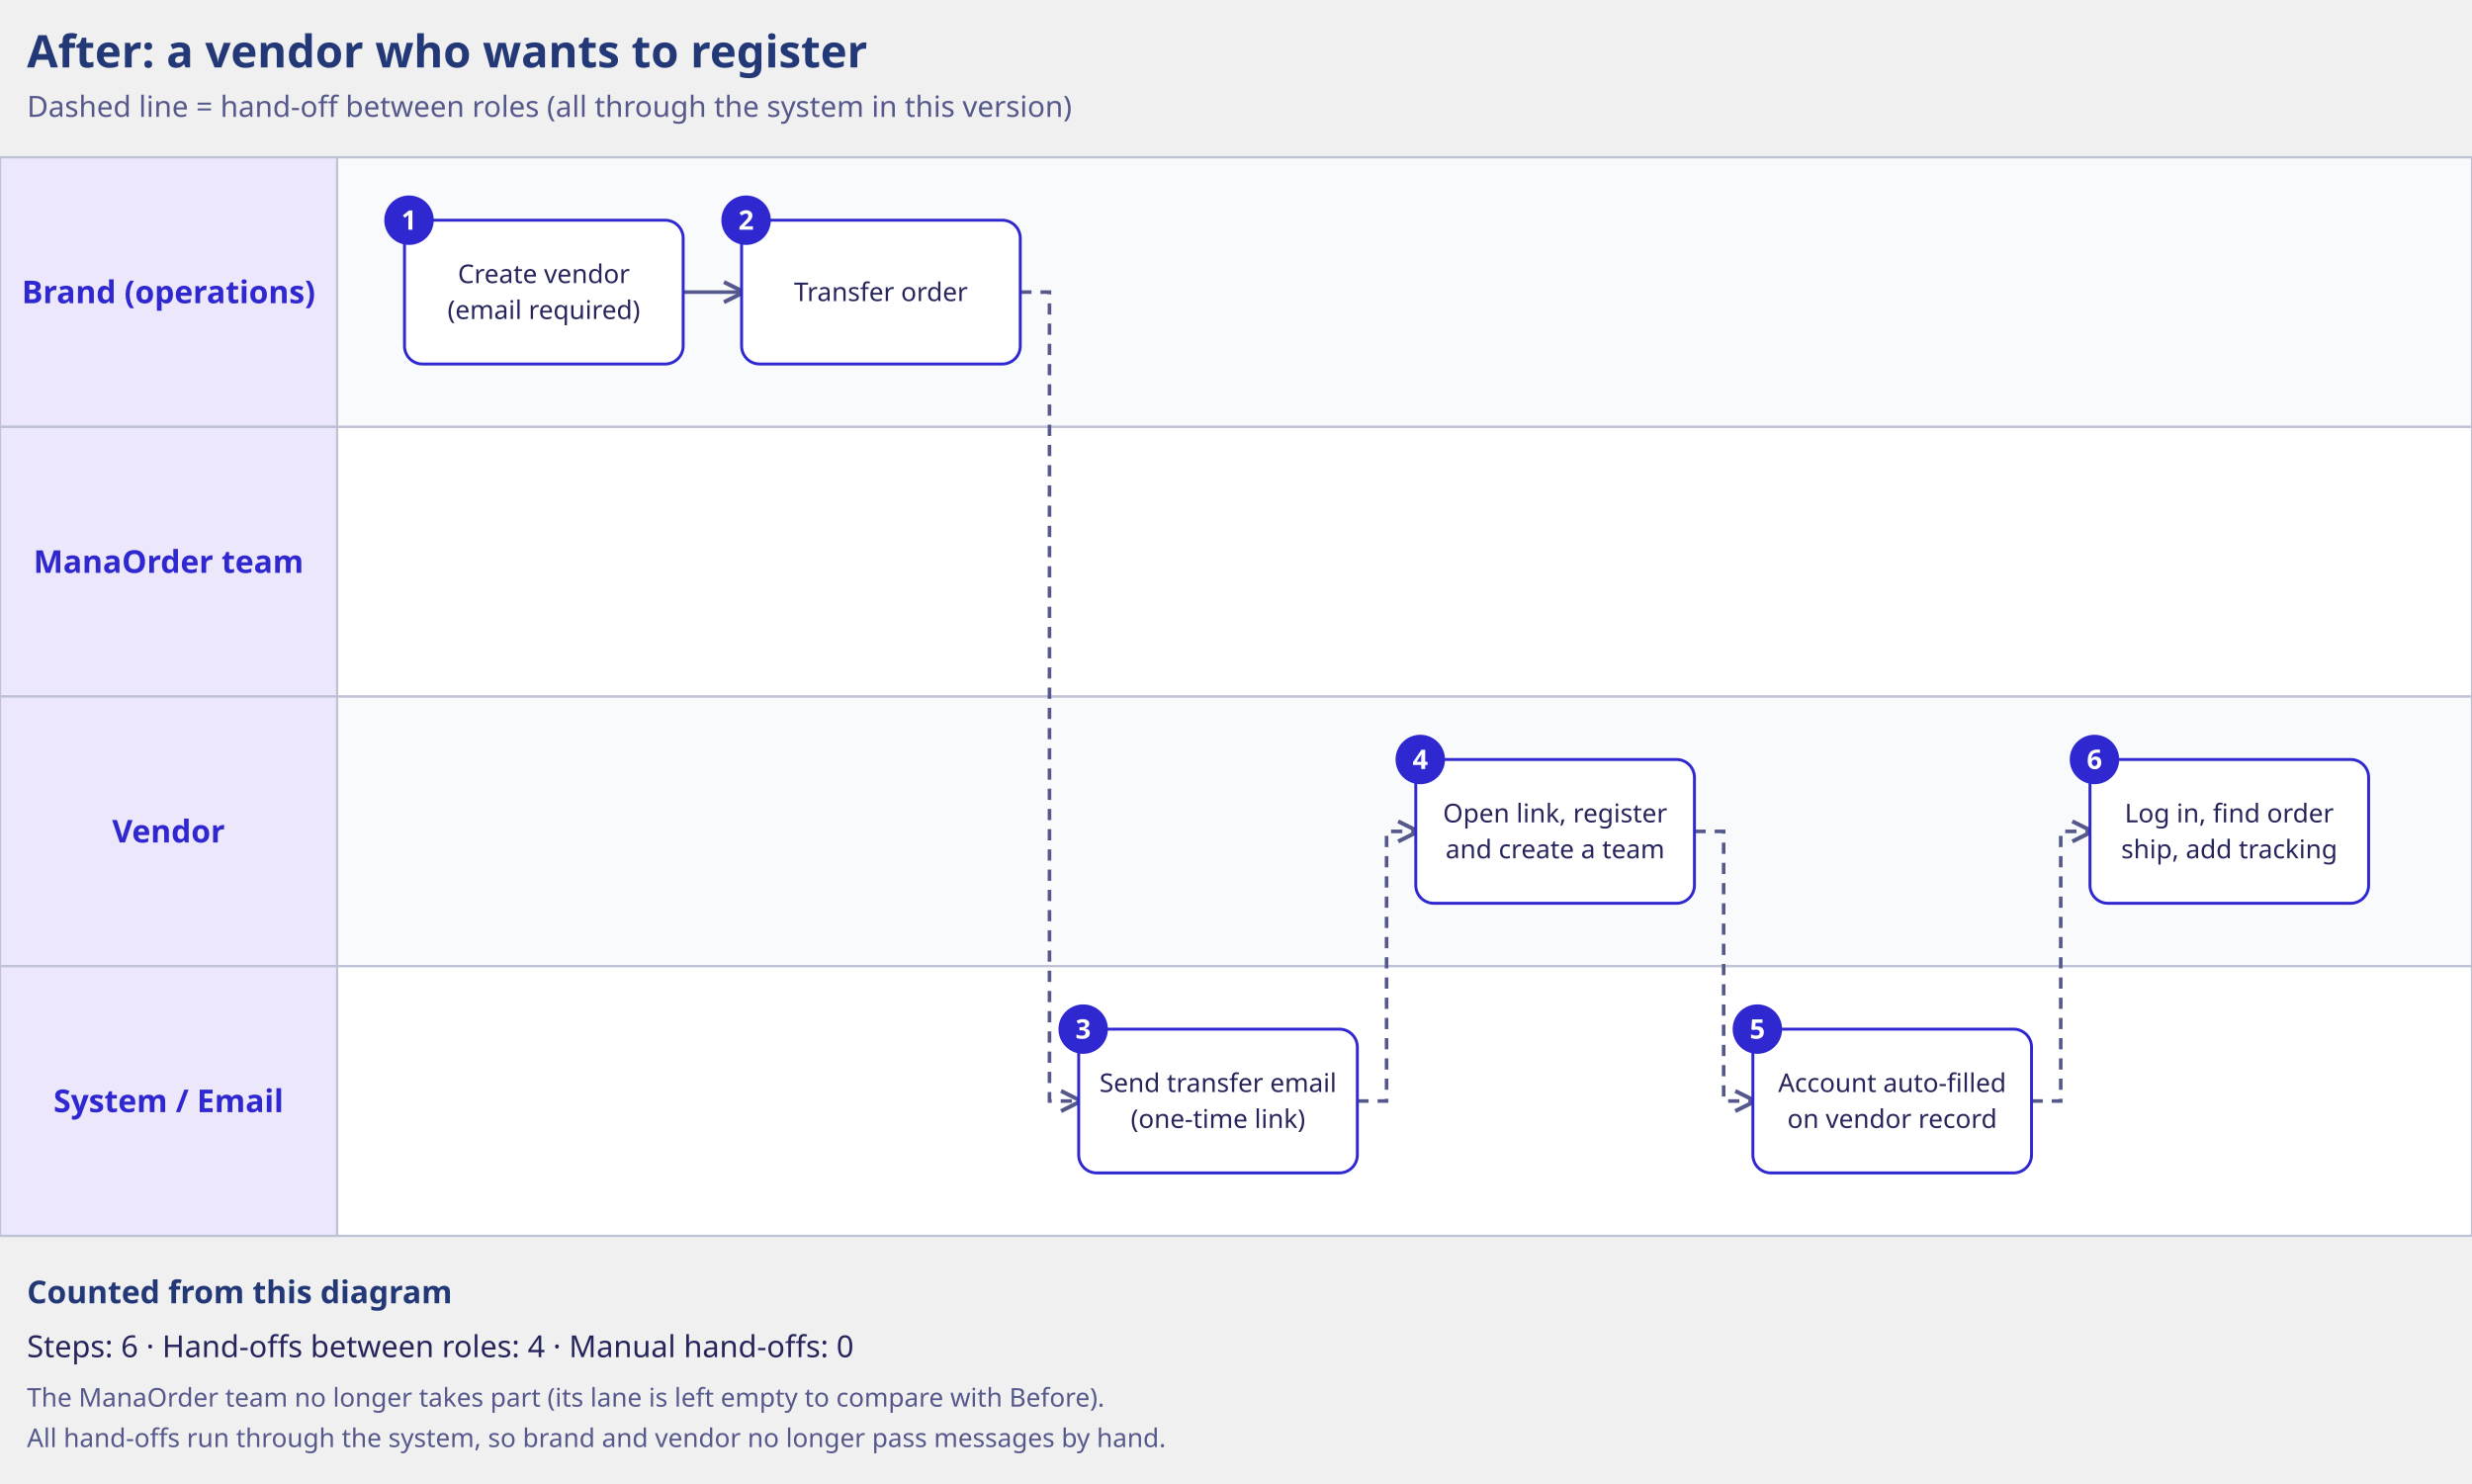
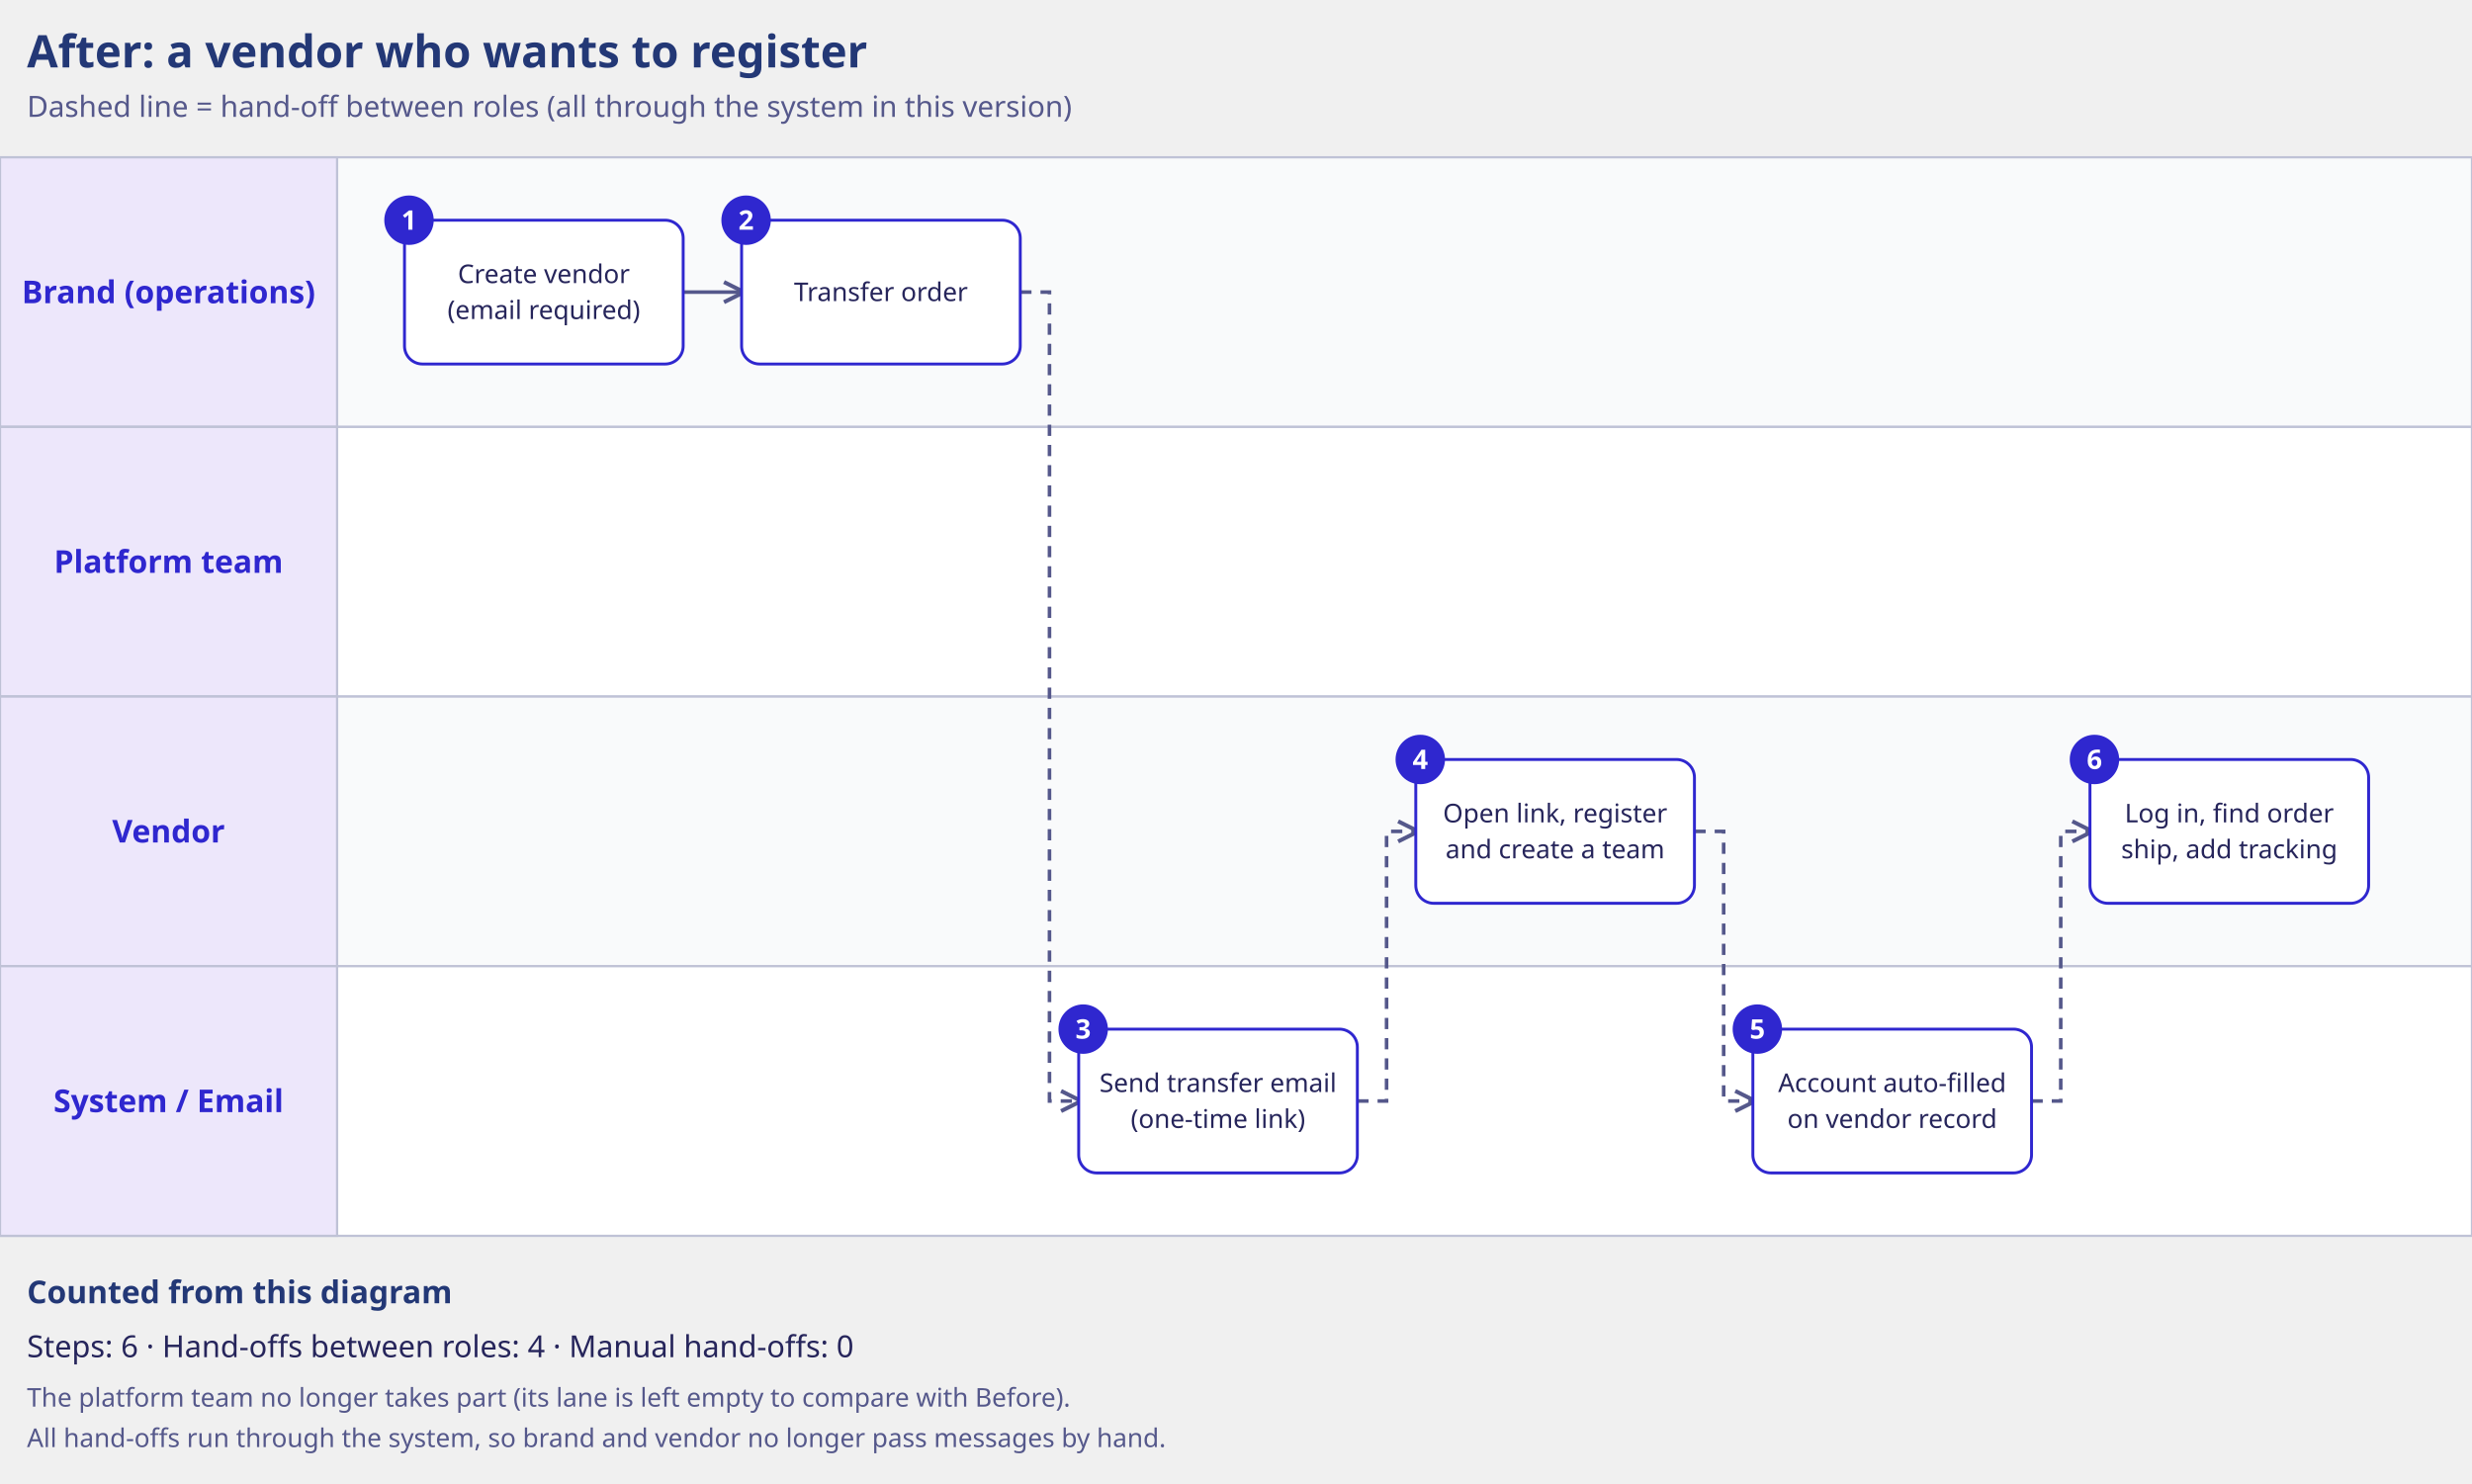
<svg xmlns="http://www.w3.org/2000/svg" viewBox="0 0 1100 660" width="1100" font-family="Noto Sans,Helvetica,Arial,sans-serif">
  <defs>
    <marker id="a" viewBox="0 0 10 10" refX="8" refY="5" markerWidth="7" markerHeight="7" orient="auto-start-reverse">
      <path d="M1 1L9 5L1 9" fill="none" stroke="#55588B" stroke-width="1.6" />
    </marker>
  </defs>
  <text x="12" y="30" font-size="20" font-weight="700" fill="#233876">After: a vendor who wants to register</text>
  <text x="12" y="52" font-size="13" fill="#55588B">Dashed line = hand-off between roles (all through the system in this version)</text>
  <rect x="0" y="70" width="1100" height="120" fill="#F9FAFB" stroke="#BFC2D6" />
  <rect x="0" y="70" width="150" height="120" fill="#EDE7FB" stroke="#BFC2D6" />
  <text x="75" y="130" font-size="14" font-weight="700" fill="#2F27CF" text-anchor="middle" dominant-baseline="middle">Brand (operations)</text>
  <rect x="0" y="190" width="1100" height="120" fill="#FFFFFF" stroke="#BFC2D6" />
  <rect x="0" y="190" width="150" height="120" fill="#EDE7FB" stroke="#BFC2D6" />
-   <text x="75" y="250" font-size="14" font-weight="700" fill="#2F27CF" text-anchor="middle" dominant-baseline="middle">ManaOrder team</text>
+   <text x="75" y="250" font-size="14" font-weight="700" fill="#2F27CF" text-anchor="middle" dominant-baseline="middle">Platform team</text>
  <rect x="0" y="310" width="1100" height="120" fill="#F9FAFB" stroke="#BFC2D6" />
  <rect x="0" y="310" width="150" height="120" fill="#EDE7FB" stroke="#BFC2D6" />
  <text x="75" y="370" font-size="14" font-weight="700" fill="#2F27CF" text-anchor="middle" dominant-baseline="middle">Vendor</text>
  <rect x="0" y="430" width="1100" height="120" fill="#FFFFFF" stroke="#BFC2D6" />
  <rect x="0" y="430" width="150" height="120" fill="#EDE7FB" stroke="#BFC2D6" />
  <text x="75" y="490" font-size="14" font-weight="700" fill="#2F27CF" text-anchor="middle" dominant-baseline="middle">System / Email</text>
  <line x1="304" y1="130" x2="330" y2="130" stroke="#55588B" stroke-width="1.6" marker-end="url(#a)" />
  <path d="M454 130 H467 V490 H480" fill="none" stroke="#55588B" stroke-width="1.6" stroke-dasharray="5 4" marker-end="url(#a)" />
  <path d="M604 490 H617 V370 H630" fill="none" stroke="#55588B" stroke-width="1.6" stroke-dasharray="5 4" marker-end="url(#a)" />
  <path d="M754 370 H767 V490 H780" fill="none" stroke="#55588B" stroke-width="1.6" stroke-dasharray="5 4" marker-end="url(#a)" />
  <path d="M904 490 H917 V370 H930" fill="none" stroke="#55588B" stroke-width="1.6" stroke-dasharray="5 4" marker-end="url(#a)" />
  <rect x="180" y="98" width="124" height="64" rx="8" fill="#fff" stroke="#2F27CF" stroke-width="1.3" />
  <text x="242" y="122" font-size="11.5" fill="#26255B" text-anchor="middle" dominant-baseline="middle">Create vendor</text>
  <text x="242" y="138" font-size="11.5" fill="#26255B" text-anchor="middle" dominant-baseline="middle">(email required)</text>
  <circle cx="182" cy="98" r="11" fill="#2F27CF" />
  <text x="182" y="98" font-size="12" font-weight="700" fill="#fff" text-anchor="middle" dominant-baseline="middle">1</text>
  <rect x="330" y="98" width="124" height="64" rx="8" fill="#fff" stroke="#2F27CF" stroke-width="1.3" />
  <text x="392" y="130" font-size="11.5" fill="#26255B" text-anchor="middle" dominant-baseline="middle">Transfer order</text>
  <circle cx="332" cy="98" r="11" fill="#2F27CF" />
  <text x="332" y="98" font-size="12" font-weight="700" fill="#fff" text-anchor="middle" dominant-baseline="middle">2</text>
  <rect x="480" y="458" width="124" height="64" rx="8" fill="#fff" stroke="#2F27CF" stroke-width="1.3" />
  <text x="542" y="482" font-size="11.5" fill="#26255B" text-anchor="middle" dominant-baseline="middle">Send transfer email</text>
  <text x="542" y="498" font-size="11.5" fill="#26255B" text-anchor="middle" dominant-baseline="middle">(one-time link)</text>
  <circle cx="482" cy="458" r="11" fill="#2F27CF" />
  <text x="482" y="458" font-size="12" font-weight="700" fill="#fff" text-anchor="middle" dominant-baseline="middle">3</text>
  <rect x="630" y="338" width="124" height="64" rx="8" fill="#fff" stroke="#2F27CF" stroke-width="1.3" />
  <text x="692" y="362" font-size="11.5" fill="#26255B" text-anchor="middle" dominant-baseline="middle">Open link, register</text>
  <text x="692" y="378" font-size="11.5" fill="#26255B" text-anchor="middle" dominant-baseline="middle">and create a team</text>
  <circle cx="632" cy="338" r="11" fill="#2F27CF" />
  <text x="632" y="338" font-size="12" font-weight="700" fill="#fff" text-anchor="middle" dominant-baseline="middle">4</text>
  <rect x="780" y="458" width="124" height="64" rx="8" fill="#fff" stroke="#2F27CF" stroke-width="1.3" />
  <text x="842" y="482" font-size="11.5" fill="#26255B" text-anchor="middle" dominant-baseline="middle">Account auto-filled</text>
  <text x="842" y="498" font-size="11.5" fill="#26255B" text-anchor="middle" dominant-baseline="middle">on vendor record</text>
  <circle cx="782" cy="458" r="11" fill="#2F27CF" />
  <text x="782" y="458" font-size="12" font-weight="700" fill="#fff" text-anchor="middle" dominant-baseline="middle">5</text>
  <rect x="930" y="338" width="124" height="64" rx="8" fill="#fff" stroke="#2F27CF" stroke-width="1.3" />
  <text x="992" y="362" font-size="11.5" fill="#26255B" text-anchor="middle" dominant-baseline="middle">Log in, find order</text>
  <text x="992" y="378" font-size="11.5" fill="#26255B" text-anchor="middle" dominant-baseline="middle">ship, add tracking</text>
  <circle cx="932" cy="338" r="11" fill="#2F27CF" />
  <text x="932" y="338" font-size="12" font-weight="700" fill="#fff" text-anchor="middle" dominant-baseline="middle">6</text>
  <text x="12" y="580" font-size="14" font-weight="700" fill="#233876">Counted from this diagram</text>
  <text x="12" y="604" font-size="13.5" fill="#26255B">Steps: 6  ·  Hand-offs between roles: 4  ·  Manual hand-offs: 0</text>
-   <text x="12" y="626" font-size="11.5" fill="#55588B">The ManaOrder team no longer takes part (its lane is left empty to compare with Before).</text>
+   <text x="12" y="626" font-size="11.5" fill="#55588B">The platform team no longer takes part (its lane is left empty to compare with Before).</text>
  <text x="12" y="644.0" font-size="11.5" fill="#55588B">All hand-offs run through the system, so brand and vendor no longer pass messages by hand.</text>
</svg>
